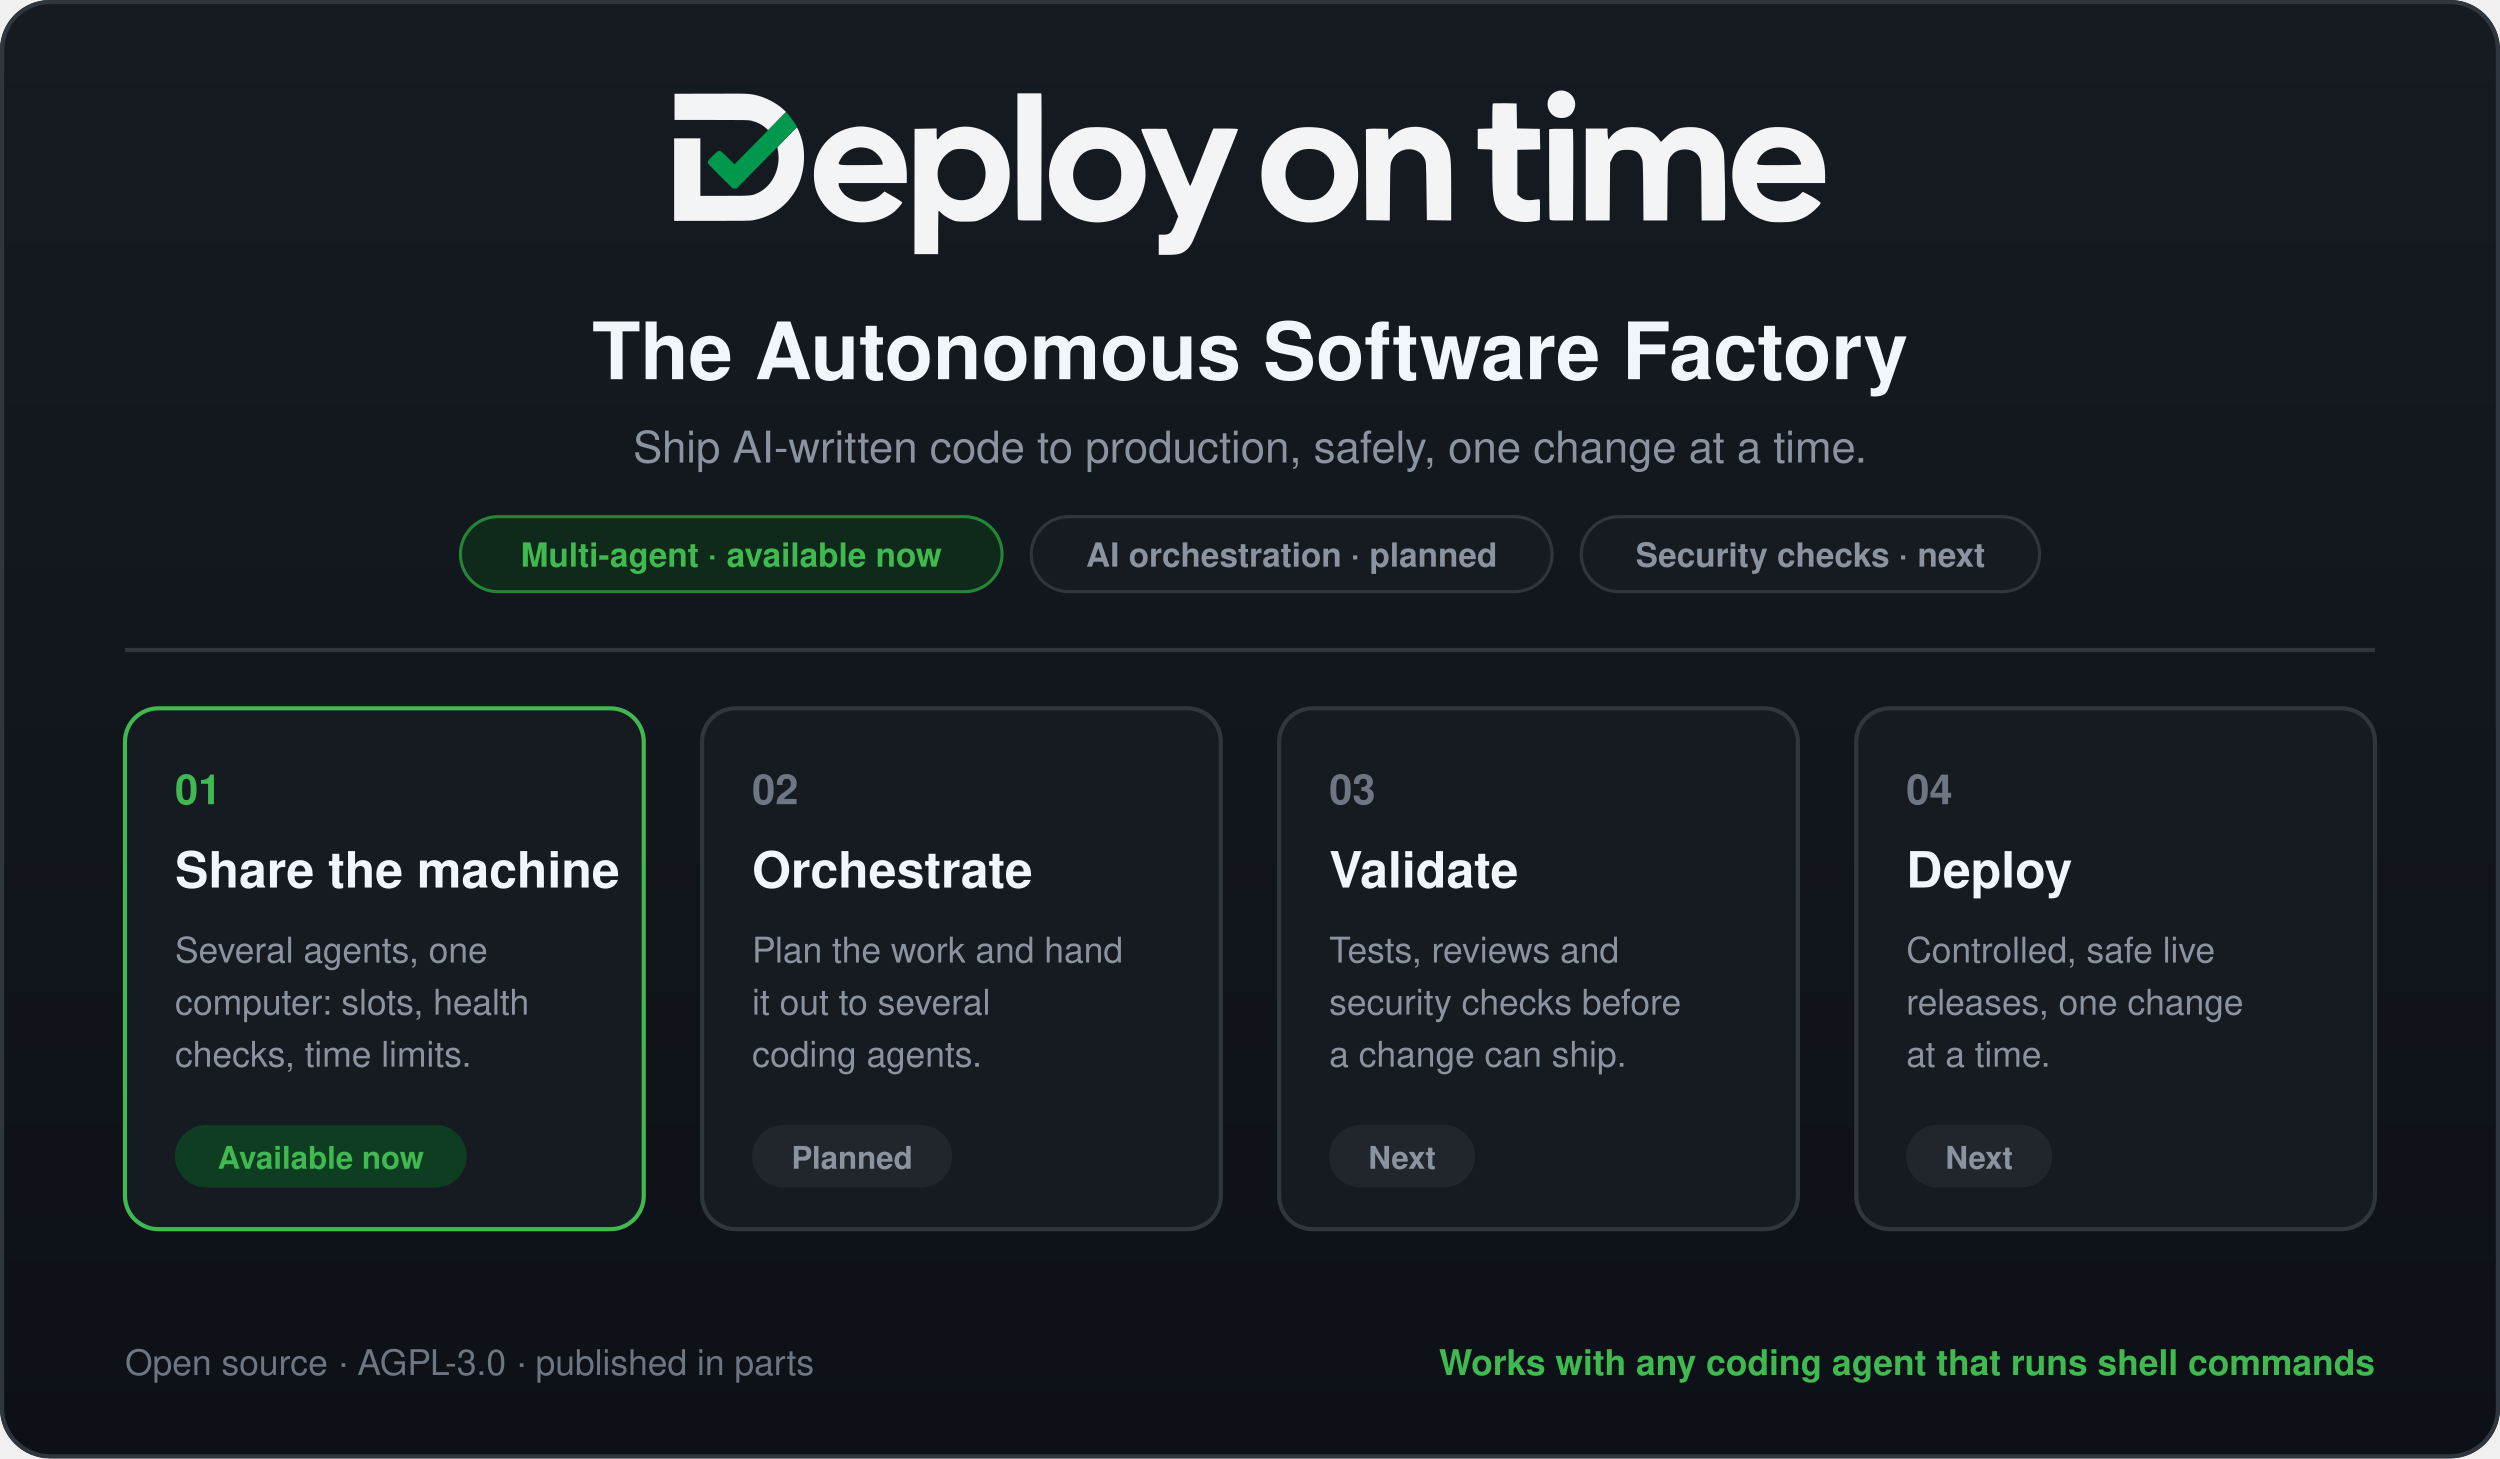
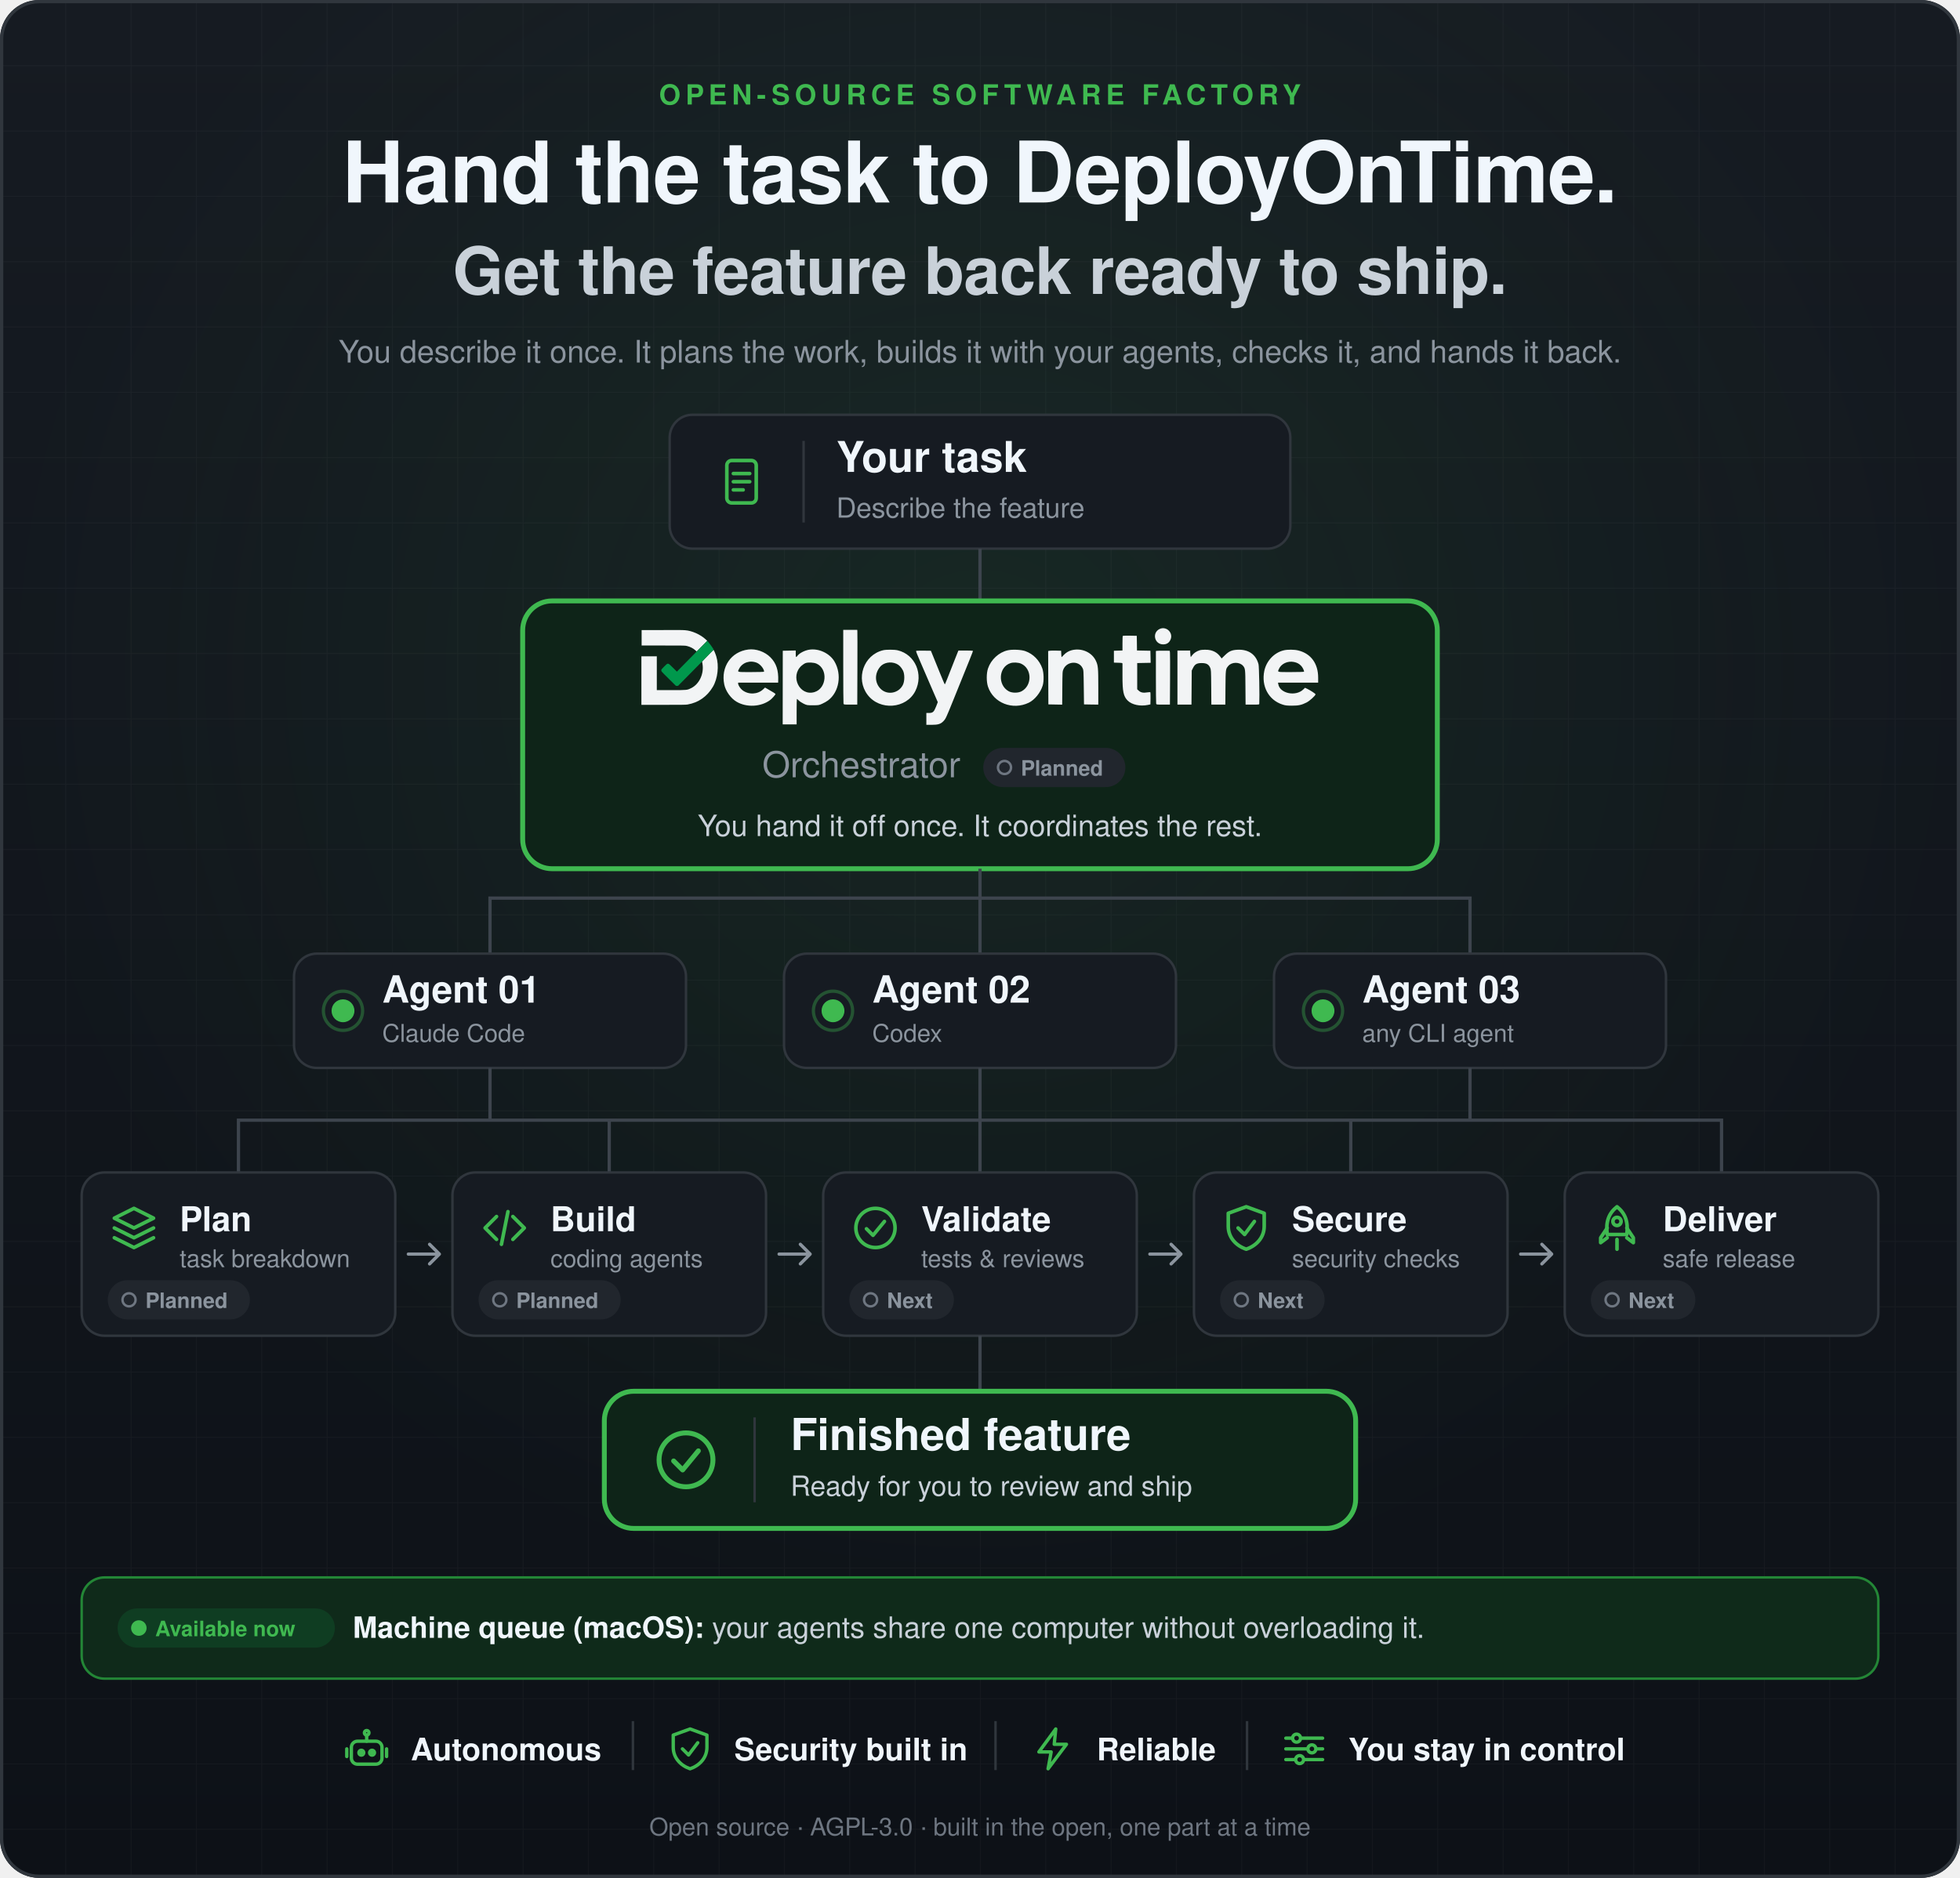
- <svg xmlns="http://www.w3.org/2000/svg" width="1200" height="700" viewBox="0 0 1200 700" role="img" aria-label="DeployOnTime, the autonomous software factory: multi-agent, AI orchestration, security checks. Stage 1, share the machine, is available now; orchestration is planned; validate and deploy come next.">
+ <svg xmlns="http://www.w3.org/2000/svg" width="1200" height="1150" viewBox="0 0 1200 1150" role="img" aria-label="DeployOnTime, an open-source software factory. You hand a task to the DeployOnTime orchestrator; it plans the work, builds it with coding agents, validates it with tests and reviews, runs security checks, and delivers a finished feature for you to review. Available now: the machine queue for macOS, which lets agents share one computer without overloading it. The orchestrator is planned; validate, secure and deliver come next.">
  <defs>
    <linearGradient id="bg" x1="0" y1="0" x2="0" y2="1">
      <stop offset="0" stop-color="#161B22" />
      <stop offset="1" stop-color="#0D1117" />
    </linearGradient>
+     <pattern id="grid" width="40" height="40" patternUnits="userSpaceOnUse">
+       <path d="M 40 0 H 0 V 40" fill="none" stroke="#FFFFFF" stroke-opacity="0.035" stroke-width="1" />
+     </pattern>
+     <radialGradient id="glow" cx="0.5" cy="0.36" r="0.5">
+       <stop offset="0" stop-color="#3FB950" stop-opacity="0.10" />
+       <stop offset="1" stop-color="#3FB950" stop-opacity="0" />
+     </radialGradient>
  </defs>
-   <rect width="1200" height="700" rx="24" fill="url(#bg)" />
-   <rect x="1" y="1" width="1198" height="698" rx="23" fill="none" stroke="#30363D" stroke-width="2" />
-   <svg x="320" y="40" width="560" height="85" viewBox="60 222 1560 236">
-     <g transform="translate(70,235) scale(0.5231) translate(-70,-177)">
-       <g transform="translate(0,667) scale(0.1,-0.1)" fill="#F2F4F5">
-         <path d="M 1548,4892 l -838,-2,0,-335,0,-335,943,0 c 903,0,945,-1,1024,-20,149,-36,278,-103,383,-200 l 45,-41,228,233,228,233,-68,63 c -228,212,-600,377,-893,397,-149,10,-199,10,-1052,7 z M 3658,3856 c -92,-94,-201,-208,-243,-253 l -76,-83,17,-102 c 70,-423,-135,-868,-482,-1046,-182,-93,-173,-92,-886,-92 l -618,0,0,735,0,735,-335,0,-335,0,0,-1055,0,-1055,963,0 c 802,0,976,2,1046,15,474,83,850,347,1100,771,212,361,273,917,145,1326,-36,116,-106,278,-118,277,-6,-1,-86,-79,-178,-173 z" />
+   <g font-family="-apple-system, BlinkMacSystemFont, 'Segoe UI', Helvetica, Arial, sans-serif">
+     <rect width="1200" height="1150" rx="24" fill="url(#bg)" />
+     <rect width="1200" height="1150" rx="24" fill="url(#grid)" />
+     <rect width="1200" height="1150" rx="24" fill="url(#glow)" />
+     <rect x="1" y="1" width="1198" height="1148" rx="23" fill="none" stroke="#30363D" stroke-width="2" />
+     <text x="600" y="64" font-size="17" fill="#3FB950" font-weight="700" text-anchor="middle" letter-spacing="3">OPEN-SOURCE SOFTWARE FACTORY</text>
+     <text x="600" y="124" font-size="52" fill="#F0F6FC" font-weight="800" text-anchor="middle" letter-spacing="-0.5">Hand the task to DeployOnTime.</text>
+     <text x="600" y="180" font-size="40" fill="#C9D1D9" font-weight="700" text-anchor="middle" letter-spacing="-0.3">Get the feature back ready to ship.</text>
+     <text x="600" y="222" font-size="19" fill="#8B949E" font-weight="400" text-anchor="middle">You describe it once. It plans the work, builds it with your agents, checks it, and hands it back.</text>
+     <rect x="410" y="254" width="380" height="82" rx="14" fill="#161B22" stroke="#30363D" stroke-width="1.5" />
+     <g transform="translate(438,279) scale(1)" fill="none" stroke="#3FB950" color="#3FB950" stroke-width="2.2" stroke-linecap="round" stroke-linejoin="round">
+       <rect x="7" y="3" width="18" height="26" rx="3" />
+       <line x1="11" y1="11" x2="21" y2="11" />
+       <line x1="11" y1="16" x2="21" y2="16" />
+       <line x1="11" y1="21" x2="17" y2="21" />
+     </g>
+     <line x1="492" y1="270" x2="492" y2="320" stroke="#30363D" stroke-width="1.5" />
+     <text x="512" y="289" font-size="26" fill="#F0F6FC" font-weight="700" text-anchor="start">Your task</text>
+     <text x="512" y="317" font-size="17" fill="#8B949E" font-weight="400" text-anchor="start">Describe the feature</text>
+     <polyline points="600,336 600,368" fill="none" stroke="#3D444D" stroke-width="2" />
+     <rect x="320" y="368" width="560" height="164" rx="18" fill="#0E2418" stroke="#3FB950" stroke-width="3" />
+     <svg x="390" y="382" width="420" height="64" viewBox="60 222 1560 236">
+       <g transform="translate(70,235) scale(0.5231) translate(-70,-177)">
+         <g transform="translate(0,667) scale(0.1,-0.1)" fill="#F2F4F5">
+           <path d="M 1548,4892 l -838,-2,0,-335,0,-335,943,0 c 903,0,945,-1,1024,-20,149,-36,278,-103,383,-200 l 45,-41,228,233,228,233,-68,63 c -228,212,-600,377,-893,397,-149,10,-199,10,-1052,7 z M 3658,3856 c -92,-94,-201,-208,-243,-253 l -76,-83,17,-102 c 70,-423,-135,-868,-482,-1046,-182,-93,-173,-92,-886,-92 l -618,0,0,735,0,735,-335,0,-335,0,0,-1055,0,-1055,963,0 c 802,0,976,2,1046,15,474,83,850,347,1100,771,212,361,273,917,145,1326,-36,116,-106,278,-118,277,-6,-1,-86,-79,-178,-173 z" />
+         </g>
      </g>
+       <g transform="translate(70,235) scale(0.5231) translate(-70,-177)">
+         <g transform="translate(0,667) scale(0.1,-0.1)" fill="#00984C">
+           <path d="M 3293,4152 c -143,-147,-439,-447,-656,-667 l -394,-400,-175,173 c -226,223,-203,220,-377,48,-118,-118,-126,-127,-126,-164,0,-49,-11,-36,354,-397 l 283,-280,45,0,45,0,524,530 c 288,292,552,559,586,595,34,36,147,151,251,257 l 188,191,-17,34 c -40,77,-244,348,-263,348,-3,0,-124,-120,-268,-268 z" />
+         </g>
+       </g>
+       <g transform="translate(-334,0)">
+         <g transform="translate(0,667) scale(0.1,-0.1)" fill="#F2F4F5">
+           <path d="M 15822,4339 c -175,-87,-114,-349,82,-349,81,0,134,33,167,105,73,157,-94,320,-249,244 z M 8630,3493 c 0,-456,3,-838,6,-850,6,-23,9,-23,160,-23 l 153,0,3,823 c 2,452,1,834,-1,850 l -3,27,-159,0,-159,0,0,-827 z M 14987,4184 c -4,-4,-7,-81,-7,-170 l 0,-163,-97,-3,-98,-3,0,-135,0,-135,98,-3 c 92,-3,97,-4,97,-25,1,-12,1,-132,0,-267,-1,-361,22,-472,118,-568,96,-96,283,-136,462,-99 l 55,12,3,134 c 1,74,-1,138,-5,142,-4,4,-36,2,-70,-3,-89,-15,-147,-4,-191,37 l -37,33,0,299,0,298,153,3,153,3,-3,137,-3,137,-152,3,-153,3,-2,167,-3,167,-156,3 c -85,1,-158,-1,-162,-4 z M 6470,3873 c -391,-49,-629,-398,-545,-798,32,-150,148,-313,280,-390,228,-135,559,-117,767,42,38,28,118,119,118,133,0,8,-75,57,-172,110 l -66,38,-44,-41 c -125,-117,-330,-126,-469,-20,-49,37,-99,114,-99,152 l 0,21,455,0,455,0,1,43 c 9,237,-44,398,-175,531,-128,130,-330,202,-506,179 z m 199,-303 c 78,-34,161,-137,161,-201,0,-5,-133,-9,-295,-9,-330,0,-313,-5,-274,73,73,145,250,204,408,137 z M 7855,3869 c -104,-17,-221,-78,-266,-138,-33,-45,-39,-39,-39,44 l 0,76,-147,-3,-148,-3,-1,-837,-1,-838,158,0,159,0,0,290 c 0,160,3,290,6,290,4,0,23,-16,42,-36,20,-20,70,-53,111,-73,76,-36,76,-36,211,-36,132,0,137,1,212,35,43,19,102,52,132,75,254,190,320,591,146,887,-111,187,-358,302,-575,267 z m 167,-317 c 267,-118,233,-566,-49,-648,-335,-97,-559,360,-292,600,27,24,69,52,92,60,58,22,188,15,249,-12 z M 9534,3856 c -440,-107,-627,-645,-352,-1011,278,-369,882,-322,1087,83,192,381,-3,833,-400,927,-77,18,-262,19,-335,1 z m 303,-306 c 61,-26,110,-76,150,-152,43,-81,42,-246,-2,-332,-97,-192,-356,-237,-505,-87,-135,136,-141,342,-13,499,80,98,240,129,370,72 z M 12370,3855 c -201,-45,-380,-211,-448,-413,-38,-112,-38,-301,0,-415,123,-370,559,-541,927,-364,135,65,268,230,317,392,30,99,26,288,-9,388,-64,185,-208,331,-388,394,-93,33,-293,42,-399,18 z m 303,-303 c 250,-111,259,-492,16,-627,-79,-44,-218,-44,-297,-1,-257,143,-229,553,43,640,65,21,177,15,238,-12 z M 13818,3855 c -66,-18,-127,-56,-176,-109,-23,-25,-44,-46,-47,-46,-2,0,-5,33,-7,73 l -3,72,-115,3 c -63,2,-130,0,-148,-3 l -32,-6,2,-607,3,-607,157,-3,157,-3,3,378 c 3,374,3,379,27,431,82,181,348,196,432,25,24,-47,24,-54,29,-438 l 5,-390,163,-3,162,-2,0,397 c 0,439,-5,492,-54,598,-92,199,-333,302,-558,240 z M 16733,3855 c -67,-21,-130,-62,-166,-110 l -34,-45,-7,38 c -3,20,-6,54,-6,75 l 0,37,-145,0,-145,0,0,-615,0,-615,160,0,159,0,3,388,3,387,28,56 c 43,88,88,114,197,114,107,0,158,-27,193,-103,21,-45,22,-61,25,-444 l 3,-398,159,0,159,0,3,388 c 4,422,3,419,65,492,78,93,257,94,336,1,49,-59,51,-80,53,-466,1,-198,2,-372,3,-387 l 1,-28,155,0 c 154,0,155,0,156,23,9,164,-4,844,-17,893,-58,226,-229,344,-478,332,-133,-7,-192,-33,-286,-125 l -75,-73,-20,27 c -62,86,-129,133,-229,159,-64,17,-197,17,-253,-1 z M 18646,3854 c -217,-52,-393,-240,-441,-468,-71,-347,97,-660,409,-763,71,-23,97,-26,216,-27,154,0,220,14,334,71,72,36,206,158,206,187,0,14,-110,87,-192,127 l -47,22,-38,-37 c -173,-169,-536,-93,-570,120 l -6,34,457,0,456,0,0,113 c 0,320,-163,545,-446,617,-92,24,-249,26,-338,4 z m 236,-265 c 70,-15,115,-39,160,-86,32,-32,68,-104,68,-134,0,-5,-133,-9,-295,-9,-326,0,-309,-4,-281,64,52,125,202,196,348,165 z M 10293,3844 c -16,-7,-15,-8,232,-579,24,-55,91,-210,149,-345 l 106,-244,-35,-91 c -53,-134,-76,-155,-167,-155 l -58,0,0,-135,0,-135,120,0 c 146,0,205,18,267,82,53,56,59,68,224,476,389,960,449,1110,449,1123,0,5,-69,9,-165,9 l -165,0,-14,-32 c -8,-18,-39,-96,-69,-173,-159,-409,-222,-565,-227,-565,-4,0,-55,118,-113,263,-58,144,-128,316,-155,382 l -49,120,-159,2 c -87,1,-164,-1,-171,-3 z M 15763,3843 l -23,-4,0,-587 c 0,-323,3,-597,6,-609,6,-23,9,-23,160,-23 l 153,0,3,568 c 2,312,1,587,-2,612 l -5,45,-135,1 c -74,1,-145,0,-157,-3 z" />
+         </g>
+       </g>
+     </svg>
+     <text x="588" y="476" font-size="22" fill="#8B949E" font-weight="400" text-anchor="end">Orchestrator</text>
+     <rect x="602" y="458" width="87" height="24" rx="12" fill="#21262D" />
+     <circle cx="615" cy="470" r="4" fill="none" stroke="#6E7681" stroke-width="1.5" />
+     <text x="625" y="475" font-size="13" fill="#8B949E" font-weight="600" text-anchor="start">Planned</text>
+     <text x="600" y="512" font-size="18" fill="#C9D1D9" font-weight="400" text-anchor="middle">You hand it off once. It coordinates the rest.</text>
+     <polyline points="600,532 600,550" fill="none" stroke="#3D444D" stroke-width="2" />
+     <polyline points="300,584 300,550 900,550 900,584" fill="none" stroke="#3D444D" stroke-width="2" />
+     <polyline points="600,550 600,584" fill="none" stroke="#3D444D" stroke-width="2" />
+     <rect x="180" y="584" width="240" height="70" rx="14" fill="#161B22" stroke="#30363D" stroke-width="1.5" />
+     <circle cx="210" cy="619" r="7" fill="#3FB950" />
+     <circle cx="210" cy="619" r="12" fill="none" stroke="#3FB950" stroke-opacity="0.35" stroke-width="2" />
+     <text x="234" y="614" font-size="23" fill="#F0F6FC" font-weight="600" text-anchor="start">Agent 01</text>
+     <text x="234" y="638" font-size="15" fill="#8B949E" font-weight="400" text-anchor="start">Claude Code</text>
+     <rect x="480" y="584" width="240" height="70" rx="14" fill="#161B22" stroke="#30363D" stroke-width="1.5" />
+     <circle cx="510" cy="619" r="7" fill="#3FB950" />
+     <circle cx="510" cy="619" r="12" fill="none" stroke="#3FB950" stroke-opacity="0.35" stroke-width="2" />
+     <text x="534" y="614" font-size="23" fill="#F0F6FC" font-weight="600" text-anchor="start">Agent 02</text>
+     <text x="534" y="638" font-size="15" fill="#8B949E" font-weight="400" text-anchor="start">Codex</text>
+     <rect x="780" y="584" width="240" height="70" rx="14" fill="#161B22" stroke="#30363D" stroke-width="1.5" />
+     <circle cx="810" cy="619" r="7" fill="#3FB950" />
+     <circle cx="810" cy="619" r="12" fill="none" stroke="#3FB950" stroke-opacity="0.35" stroke-width="2" />
+     <text x="834" y="614" font-size="23" fill="#F0F6FC" font-weight="600" text-anchor="start">Agent 03</text>
+     <text x="834" y="638" font-size="15" fill="#8B949E" font-weight="400" text-anchor="start">any CLI agent</text>
+     <polyline points="300,654 300,686" fill="none" stroke="#3D444D" stroke-width="2" />
+     <polyline points="600,654 600,686" fill="none" stroke="#3D444D" stroke-width="2" />
+     <polyline points="900,654 900,686" fill="none" stroke="#3D444D" stroke-width="2" />
+     <polyline points="146,718 146,686 1054,686 1054,718" fill="none" stroke="#3D444D" stroke-width="2" />
+     <polyline points="373,686 373,718" fill="none" stroke="#3D444D" stroke-width="2" />
+     <polyline points="600,686 600,718" fill="none" stroke="#3D444D" stroke-width="2" />
+     <polyline points="827,686 827,718" fill="none" stroke="#3D444D" stroke-width="2" />
+     <rect x="50" y="718" width="192" height="100" rx="14" fill="#161B22" stroke="#30363D" stroke-width="1.5" />
+     <g transform="translate(66,736) scale(1)" fill="none" stroke="#3FB950" color="#3FB950" stroke-width="2.2" stroke-linecap="round" stroke-linejoin="round">
+       <polygon points="16,4 28,10 16,16 4,10" />
+       <polyline points="4,16 16,22 28,16" />
+       <polyline points="4,22 16,28 28,22" />
    </g>
-     <g transform="translate(70,235) scale(0.5231) translate(-70,-177)">
-       <g transform="translate(0,667) scale(0.1,-0.1)" fill="#00984C">
-         <path d="M 3293,4152 c -143,-147,-439,-447,-656,-667 l -394,-400,-175,173 c -226,223,-203,220,-377,48,-118,-118,-126,-127,-126,-164,0,-49,-11,-36,354,-397 l 283,-280,45,0,45,0,524,530 c 288,292,552,559,586,595,34,36,147,151,251,257 l 188,191,-17,34 c -40,77,-244,348,-263,348,-3,0,-124,-120,-268,-268 z" />
-       </g>
+     <text x="110" y="754" font-size="21" fill="#F0F6FC" font-weight="700" text-anchor="start">Plan</text>
+     <text x="110" y="776" font-size="15" fill="#8B949E" font-weight="400" text-anchor="start">task breakdown</text>
+     <rect x="66" y="784" width="87" height="24" rx="12" fill="#21262D" />
+     <circle cx="79" cy="796" r="4" fill="none" stroke="#6E7681" stroke-width="1.5" />
+     <text x="89" y="801" font-size="13" fill="#8B949E" font-weight="600" text-anchor="start">Planned</text>
+     <path d="M 250 768 H 269 M 263 762 L 269 768 L 263 774" fill="none" stroke="#8B949E" stroke-width="2" stroke-linecap="round" stroke-linejoin="round" />
+     <rect x="277" y="718" width="192" height="100" rx="14" fill="#161B22" stroke="#30363D" stroke-width="1.5" />
+     <g transform="translate(293,736) scale(1)" fill="none" stroke="#3FB950" color="#3FB950" stroke-width="2.2" stroke-linecap="round" stroke-linejoin="round">
+       <polyline points="11,9 4,16 11,23" />
+       <polyline points="21,9 28,16 21,23" />
+       <line x1="18" y1="6" x2="14" y2="26" />
    </g>
-     <g transform="translate(-334,0)">
-       <g transform="translate(0,667) scale(0.1,-0.1)" fill="#F2F4F5">
-         <path d="M 15822,4339 c -175,-87,-114,-349,82,-349,81,0,134,33,167,105,73,157,-94,320,-249,244 z M 8630,3493 c 0,-456,3,-838,6,-850,6,-23,9,-23,160,-23 l 153,0,3,823 c 2,452,1,834,-1,850 l -3,27,-159,0,-159,0,0,-827 z M 14987,4184 c -4,-4,-7,-81,-7,-170 l 0,-163,-97,-3,-98,-3,0,-135,0,-135,98,-3 c 92,-3,97,-4,97,-25,1,-12,1,-132,0,-267,-1,-361,22,-472,118,-568,96,-96,283,-136,462,-99 l 55,12,3,134 c 1,74,-1,138,-5,142,-4,4,-36,2,-70,-3,-89,-15,-147,-4,-191,37 l -37,33,0,299,0,298,153,3,153,3,-3,137,-3,137,-152,3,-153,3,-2,167,-3,167,-156,3 c -85,1,-158,-1,-162,-4 z M 6470,3873 c -391,-49,-629,-398,-545,-798,32,-150,148,-313,280,-390,228,-135,559,-117,767,42,38,28,118,119,118,133,0,8,-75,57,-172,110 l -66,38,-44,-41 c -125,-117,-330,-126,-469,-20,-49,37,-99,114,-99,152 l 0,21,455,0,455,0,1,43 c 9,237,-44,398,-175,531,-128,130,-330,202,-506,179 z m 199,-303 c 78,-34,161,-137,161,-201,0,-5,-133,-9,-295,-9,-330,0,-313,-5,-274,73,73,145,250,204,408,137 z M 7855,3869 c -104,-17,-221,-78,-266,-138,-33,-45,-39,-39,-39,44 l 0,76,-147,-3,-148,-3,-1,-837,-1,-838,158,0,159,0,0,290 c 0,160,3,290,6,290,4,0,23,-16,42,-36,20,-20,70,-53,111,-73,76,-36,76,-36,211,-36,132,0,137,1,212,35,43,19,102,52,132,75,254,190,320,591,146,887,-111,187,-358,302,-575,267 z m 167,-317 c 267,-118,233,-566,-49,-648,-335,-97,-559,360,-292,600,27,24,69,52,92,60,58,22,188,15,249,-12 z M 9534,3856 c -440,-107,-627,-645,-352,-1011,278,-369,882,-322,1087,83,192,381,-3,833,-400,927,-77,18,-262,19,-335,1 z m 303,-306 c 61,-26,110,-76,150,-152,43,-81,42,-246,-2,-332,-97,-192,-356,-237,-505,-87,-135,136,-141,342,-13,499,80,98,240,129,370,72 z M 12370,3855 c -201,-45,-380,-211,-448,-413,-38,-112,-38,-301,0,-415,123,-370,559,-541,927,-364,135,65,268,230,317,392,30,99,26,288,-9,388,-64,185,-208,331,-388,394,-93,33,-293,42,-399,18 z m 303,-303 c 250,-111,259,-492,16,-627,-79,-44,-218,-44,-297,-1,-257,143,-229,553,43,640,65,21,177,15,238,-12 z M 13818,3855 c -66,-18,-127,-56,-176,-109,-23,-25,-44,-46,-47,-46,-2,0,-5,33,-7,73 l -3,72,-115,3 c -63,2,-130,0,-148,-3 l -32,-6,2,-607,3,-607,157,-3,157,-3,3,378 c 3,374,3,379,27,431,82,181,348,196,432,25,24,-47,24,-54,29,-438 l 5,-390,163,-3,162,-2,0,397 c 0,439,-5,492,-54,598,-92,199,-333,302,-558,240 z M 16733,3855 c -67,-21,-130,-62,-166,-110 l -34,-45,-7,38 c -3,20,-6,54,-6,75 l 0,37,-145,0,-145,0,0,-615,0,-615,160,0,159,0,3,388,3,387,28,56 c 43,88,88,114,197,114,107,0,158,-27,193,-103,21,-45,22,-61,25,-444 l 3,-398,159,0,159,0,3,388 c 4,422,3,419,65,492,78,93,257,94,336,1,49,-59,51,-80,53,-466,1,-198,2,-372,3,-387 l 1,-28,155,0 c 154,0,155,0,156,23,9,164,-4,844,-17,893,-58,226,-229,344,-478,332,-133,-7,-192,-33,-286,-125 l -75,-73,-20,27 c -62,86,-129,133,-229,159,-64,17,-197,17,-253,-1 z M 18646,3854 c -217,-52,-393,-240,-441,-468,-71,-347,97,-660,409,-763,71,-23,97,-26,216,-27,154,0,220,14,334,71,72,36,206,158,206,187,0,14,-110,87,-192,127 l -47,22,-38,-37 c -173,-169,-536,-93,-570,120 l -6,34,457,0,456,0,0,113 c 0,320,-163,545,-446,617,-92,24,-249,26,-338,4 z m 236,-265 c 70,-15,115,-39,160,-86,32,-32,68,-104,68,-134,0,-5,-133,-9,-295,-9,-326,0,-309,-4,-281,64,52,125,202,196,348,165 z M 10293,3844 c -16,-7,-15,-8,232,-579,24,-55,91,-210,149,-345 l 106,-244,-35,-91 c -53,-134,-76,-155,-167,-155 l -58,0,0,-135,0,-135,120,0 c 146,0,205,18,267,82,53,56,59,68,224,476,389,960,449,1110,449,1123,0,5,-69,9,-165,9 l -165,0,-14,-32 c -8,-18,-39,-96,-69,-173,-159,-409,-222,-565,-227,-565,-4,0,-55,118,-113,263,-58,144,-128,316,-155,382 l -49,120,-159,2 c -87,1,-164,-1,-171,-3 z M 15763,3843 l -23,-4,0,-587 c 0,-323,3,-597,6,-609,6,-23,9,-23,160,-23 l 153,0,3,568 c 2,312,1,587,-2,612 l -5,45,-135,1 c -74,1,-145,0,-157,-3 z" />
-       </g>
+     <text x="337" y="754" font-size="21" fill="#F0F6FC" font-weight="700" text-anchor="start">Build</text>
+     <text x="337" y="776" font-size="15" fill="#8B949E" font-weight="400" text-anchor="start">coding agents</text>
+     <rect x="293" y="784" width="87" height="24" rx="12" fill="#21262D" />
+     <circle cx="306" cy="796" r="4" fill="none" stroke="#6E7681" stroke-width="1.5" />
+     <text x="316" y="801" font-size="13" fill="#8B949E" font-weight="600" text-anchor="start">Planned</text>
+     <path d="M 477 768 H 496 M 490 762 L 496 768 L 490 774" fill="none" stroke="#8B949E" stroke-width="2" stroke-linecap="round" stroke-linejoin="round" />
+     <rect x="504" y="718" width="192" height="100" rx="14" fill="#161B22" stroke="#30363D" stroke-width="1.5" />
+     <g transform="translate(520,736) scale(1)" fill="none" stroke="#3FB950" color="#3FB950" stroke-width="2.2" stroke-linecap="round" stroke-linejoin="round">
+       <circle cx="16" cy="16" r="12" />
+       <polyline points="10.5,16.5 14.5,20.5 21.5,12" />
    </g>
-   </svg>
-   <g font-family="-apple-system, BlinkMacSystemFont, 'Segoe UI', Helvetica, Arial, sans-serif">
-     <text x="600" y="182" font-size="38" fill="#F0F6FC" font-weight="700" text-anchor="middle">The Autonomous Software Factory</text>
-     <text x="600" y="222" font-size="21" fill="#8B949E" font-weight="400" text-anchor="middle">Ship AI-written code to production, safely, one change at a time.</text>
-     <rect x="221.0" y="248" width="260" height="36" rx="18" fill="#0F2A1A" stroke="#238636" stroke-width="1.5" />
-     <text x="351.0" y="272" font-size="16" fill="#3FB950" font-weight="600" text-anchor="middle">Multi-agent · available now</text>
-     <rect x="495.0" y="248" width="250" height="36" rx="18" fill="#161B22" stroke="#30363D" stroke-width="1.5" />
-     <text x="620.0" y="272" font-size="16" fill="#8B949E" font-weight="600" text-anchor="middle">AI orchestration · planned</text>
-     <rect x="759.0" y="248" width="220" height="36" rx="18" fill="#161B22" stroke="#30363D" stroke-width="1.5" />
-     <text x="869.0" y="272" font-size="16" fill="#8B949E" font-weight="600" text-anchor="middle">Security checks · next</text>
-     <line x1="60" y1="312" x2="1140" y2="312" stroke="#30363D" stroke-width="2" />
-     <rect x="60.0" y="340" width="249.0" height="250" rx="16" fill="#161B22" stroke="#3FB950" stroke-width="2" />
-     <text x="84.0" y="386" font-size="20" fill="#3FB950" font-weight="700" text-anchor="start">01</text>
-     <text x="84.0" y="426" font-size="24" fill="#F0F6FC" font-weight="600" text-anchor="start">Share the machine</text>
-     <text x="84.0" y="462" font-size="17" fill="#8B949E" font-weight="400" text-anchor="start">Several agents, one</text>
-     <text x="84.0" y="487" font-size="17" fill="#8B949E" font-weight="400" text-anchor="start">computer: slots, health</text>
-     <text x="84.0" y="512" font-size="17" fill="#8B949E" font-weight="400" text-anchor="start">checks, time limits.</text>
-     <rect x="84.0" y="540" width="140" height="30" rx="15" fill="#0F3D22" />
-     <text x="154.0" y="561" font-size="15" fill="#3FB950" font-weight="600" text-anchor="middle">Available now</text>
-     <rect x="337.0" y="340" width="249.0" height="250" rx="16" fill="#161B22" stroke="#30363D" stroke-width="2" />
-     <text x="361.0" y="386" font-size="20" fill="#6E7681" font-weight="700" text-anchor="start">02</text>
-     <text x="361.0" y="426" font-size="24" fill="#F0F6FC" font-weight="600" text-anchor="start">Orchestrate</text>
-     <text x="361.0" y="462" font-size="17" fill="#8B949E" font-weight="400" text-anchor="start">Plan the work and hand</text>
-     <text x="361.0" y="487" font-size="17" fill="#8B949E" font-weight="400" text-anchor="start">it out to several</text>
-     <text x="361.0" y="512" font-size="17" fill="#8B949E" font-weight="400" text-anchor="start">coding agents.</text>
-     <rect x="361.0" y="540" width="96" height="30" rx="15" fill="#21262D" />
-     <text x="409.0" y="561" font-size="15" fill="#8B949E" font-weight="600" text-anchor="middle">Planned</text>
-     <rect x="614.0" y="340" width="249.0" height="250" rx="16" fill="#161B22" stroke="#30363D" stroke-width="2" />
-     <text x="638.0" y="386" font-size="20" fill="#6E7681" font-weight="700" text-anchor="start">03</text>
-     <text x="638.0" y="426" font-size="24" fill="#F0F6FC" font-weight="600" text-anchor="start">Validate</text>
-     <text x="638.0" y="462" font-size="17" fill="#8B949E" font-weight="400" text-anchor="start">Tests, reviews and</text>
-     <text x="638.0" y="487" font-size="17" fill="#8B949E" font-weight="400" text-anchor="start">security checks before</text>
-     <text x="638.0" y="512" font-size="17" fill="#8B949E" font-weight="400" text-anchor="start">a change can ship.</text>
-     <rect x="638.0" y="540" width="70" height="30" rx="15" fill="#21262D" />
-     <text x="673.0" y="561" font-size="15" fill="#8B949E" font-weight="600" text-anchor="middle">Next</text>
-     <rect x="891.0" y="340" width="249.0" height="250" rx="16" fill="#161B22" stroke="#30363D" stroke-width="2" />
-     <text x="915.0" y="386" font-size="20" fill="#6E7681" font-weight="700" text-anchor="start">04</text>
-     <text x="915.0" y="426" font-size="24" fill="#F0F6FC" font-weight="600" text-anchor="start">Deploy</text>
-     <text x="915.0" y="462" font-size="17" fill="#8B949E" font-weight="400" text-anchor="start">Controlled, safe live</text>
-     <text x="915.0" y="487" font-size="17" fill="#8B949E" font-weight="400" text-anchor="start">releases, one change</text>
-     <text x="915.0" y="512" font-size="17" fill="#8B949E" font-weight="400" text-anchor="start">at a time.</text>
-     <rect x="915.0" y="540" width="70" height="30" rx="15" fill="#21262D" />
-     <text x="950.0" y="561" font-size="15" fill="#8B949E" font-weight="600" text-anchor="middle">Next</text>
-     <text x="60" y="660" font-size="17" fill="#6E7681" font-weight="400" text-anchor="start">Open source · AGPL-3.0 · published in parts</text>
-     <text x="1140" y="660" font-size="17" fill="#3FB950" font-weight="600" text-anchor="end">Works with any coding agent that runs shell commands</text>
+     <text x="564" y="754" font-size="21" fill="#F0F6FC" font-weight="700" text-anchor="start">Validate</text>
+     <text x="564" y="776" font-size="15" fill="#8B949E" font-weight="400" text-anchor="start">tests &amp; reviews</text>
+     <rect x="520" y="784" width="64" height="24" rx="12" fill="#21262D" />
+     <circle cx="533" cy="796" r="4" fill="none" stroke="#6E7681" stroke-width="1.5" />
+     <text x="543" y="801" font-size="13" fill="#8B949E" font-weight="600" text-anchor="start">Next</text>
+     <path d="M 704 768 H 723 M 717 762 L 723 768 L 717 774" fill="none" stroke="#8B949E" stroke-width="2" stroke-linecap="round" stroke-linejoin="round" />
+     <rect x="731" y="718" width="192" height="100" rx="14" fill="#161B22" stroke="#30363D" stroke-width="1.5" />
+     <g transform="translate(747,736) scale(1)" fill="none" stroke="#3FB950" color="#3FB950" stroke-width="2.2" stroke-linecap="round" stroke-linejoin="round">
+       <path d="M 16 3 L 27 7 V 15 C 27 22 22 27 16 29 C 10 27 5 22 5 15 V 7 Z" />
+       <polyline points="11,16 15,20 21,12" />
+     </g>
+     <text x="791" y="754" font-size="21" fill="#F0F6FC" font-weight="700" text-anchor="start">Secure</text>
+     <text x="791" y="776" font-size="15" fill="#8B949E" font-weight="400" text-anchor="start">security checks</text>
+     <rect x="747" y="784" width="64" height="24" rx="12" fill="#21262D" />
+     <circle cx="760" cy="796" r="4" fill="none" stroke="#6E7681" stroke-width="1.5" />
+     <text x="770" y="801" font-size="13" fill="#8B949E" font-weight="600" text-anchor="start">Next</text>
+     <path d="M 931 768 H 950 M 944 762 L 950 768 L 944 774" fill="none" stroke="#8B949E" stroke-width="2" stroke-linecap="round" stroke-linejoin="round" />
+     <rect x="958" y="718" width="192" height="100" rx="14" fill="#161B22" stroke="#30363D" stroke-width="1.5" />
+     <g transform="translate(974,736) scale(1)" fill="none" stroke="#3FB950" color="#3FB950" stroke-width="2.2" stroke-linecap="round" stroke-linejoin="round">
+       <path d="M 16 3 C 21 7 23 12 22 20 H 10 C 9 12 11 7 16 3 Z" />
+       <circle cx="16" cy="12" r="2.5" />
+       <polyline points="10,16 6,22 6,25 10,22" />
+       <polyline points="22,16 26,22 26,25 22,22" />
+       <line x1="16" y1="23" x2="16" y2="29" />
+     </g>
+     <text x="1018" y="754" font-size="21" fill="#F0F6FC" font-weight="700" text-anchor="start">Deliver</text>
+     <text x="1018" y="776" font-size="15" fill="#8B949E" font-weight="400" text-anchor="start">safe release</text>
+     <rect x="974" y="784" width="64" height="24" rx="12" fill="#21262D" />
+     <circle cx="987" cy="796" r="4" fill="none" stroke="#6E7681" stroke-width="1.5" />
+     <text x="997" y="801" font-size="13" fill="#8B949E" font-weight="600" text-anchor="start">Next</text>
+     <polyline points="600,818 600,852" fill="none" stroke="#3D444D" stroke-width="2" />
+     <rect x="370" y="852" width="460" height="84" rx="18" fill="#0E2418" stroke="#3FB950" stroke-width="3" />
+     <g transform="translate(398,872) scale(1.375)" fill="none" stroke="#3FB950" color="#3FB950" stroke-width="2.2" stroke-linecap="round" stroke-linejoin="round">
+       <circle cx="16" cy="16" r="12" />
+       <polyline points="10.5,16.5 14.5,20.5 21.5,12" />
+     </g>
+     <line x1="462" y1="868" x2="462" y2="920" stroke="#30363D" stroke-width="1.5" />
+     <text x="484" y="888" font-size="27" fill="#F0F6FC" font-weight="700" text-anchor="start">Finished feature</text>
+     <text x="484" y="916" font-size="17" fill="#C9D1D9" font-weight="400" text-anchor="start">Ready for you to review and ship</text>
+     <rect x="50" y="966" width="1100" height="62" rx="14" fill="#0F2A1A" stroke="#238636" stroke-width="1.5" />
+     <rect x="72" y="985" width="133" height="24" rx="12" fill="#0F3D22" />
+     <circle cx="85" cy="997" r="4" fill="#3FB950" stroke="#3FB950" stroke-width="1.5" />
+     <text x="95" y="1002" font-size="13" fill="#3FB950" font-weight="600" text-anchor="start">Available now</text>
+     <text x="216" y="1003" font-size="18" fill="#C9D1D9" font-weight="400">
+       <tspan fill="#F0F6FC" font-weight="700">Machine queue (macOS):</tspan> your agents share one computer without overloading it.</text>
+     <g transform="translate(209.5,1056) scale(0.9375)" fill="none" stroke="#3FB950" color="#3FB950" stroke-width="2.2" stroke-linecap="round" stroke-linejoin="round">
+       <rect x="6" y="11" width="20" height="15" rx="4" />
+       <circle cx="12.5" cy="18.5" r="1.6" fill="currentColor" />
+       <circle cx="19.5" cy="18.5" r="1.6" fill="currentColor" />
+       <line x1="16" y1="11" x2="16" y2="7" />
+       <circle cx="16" cy="5.5" r="1.5" />
+       <line x1="3" y1="16" x2="3" y2="21" />
+       <line x1="29" y1="16" x2="29" y2="21" />
+     </g>
+     <text x="251.5" y="1078" font-size="19" fill="#F0F6FC" font-weight="600" text-anchor="start">Autonomous</text>
+     <line x1="387.5" y1="1054" x2="387.5" y2="1084" stroke="#30363D" stroke-width="1.5" />
+     <g transform="translate(407.5,1056) scale(0.9375)" fill="none" stroke="#3FB950" color="#3FB950" stroke-width="2.2" stroke-linecap="round" stroke-linejoin="round">
+       <path d="M 16 3 L 27 7 V 15 C 27 22 22 27 16 29 C 10 27 5 22 5 15 V 7 Z" />
+       <polyline points="11,16 15,20 21,12" />
+     </g>
+     <text x="449.5" y="1078" font-size="19" fill="#F0F6FC" font-weight="600" text-anchor="start">Security built in</text>
+     <line x1="609.5" y1="1054" x2="609.5" y2="1084" stroke="#30363D" stroke-width="1.5" />
+     <g transform="translate(629.5,1056) scale(0.9375)" fill="none" stroke="#3FB950" color="#3FB950" stroke-width="2.2" stroke-linecap="round" stroke-linejoin="round">
+       <polygon points="18,3 7,18 15,18 13,29 25,13 17,13" />
+     </g>
+     <text x="671.5" y="1078" font-size="19" fill="#F0F6FC" font-weight="600" text-anchor="start">Reliable</text>
+     <line x1="763.5" y1="1054" x2="763.5" y2="1084" stroke="#30363D" stroke-width="1.5" />
+     <g transform="translate(783.5,1056) scale(0.9375)" fill="none" stroke="#3FB950" color="#3FB950" stroke-width="2.2" stroke-linecap="round" stroke-linejoin="round">
+       <line x1="4" y1="9" x2="28" y2="9" />
+       <line x1="4" y1="16" x2="28" y2="16" />
+       <line x1="4" y1="23" x2="28" y2="23" />
+       <circle cx="11" cy="9" r="2.6" fill="#0D1117" />
+       <circle cx="21" cy="16" r="2.6" fill="#0D1117" />
+       <circle cx="13" cy="23" r="2.6" fill="#0D1117" />
+     </g>
+     <text x="825.5" y="1078" font-size="19" fill="#F0F6FC" font-weight="600" text-anchor="start">You stay in control</text>
+     <text x="600" y="1124" font-size="15" fill="#6E7681" font-weight="400" text-anchor="middle">Open source · AGPL-3.0 · built in the open, one part at a time</text>
  </g>
</svg>
